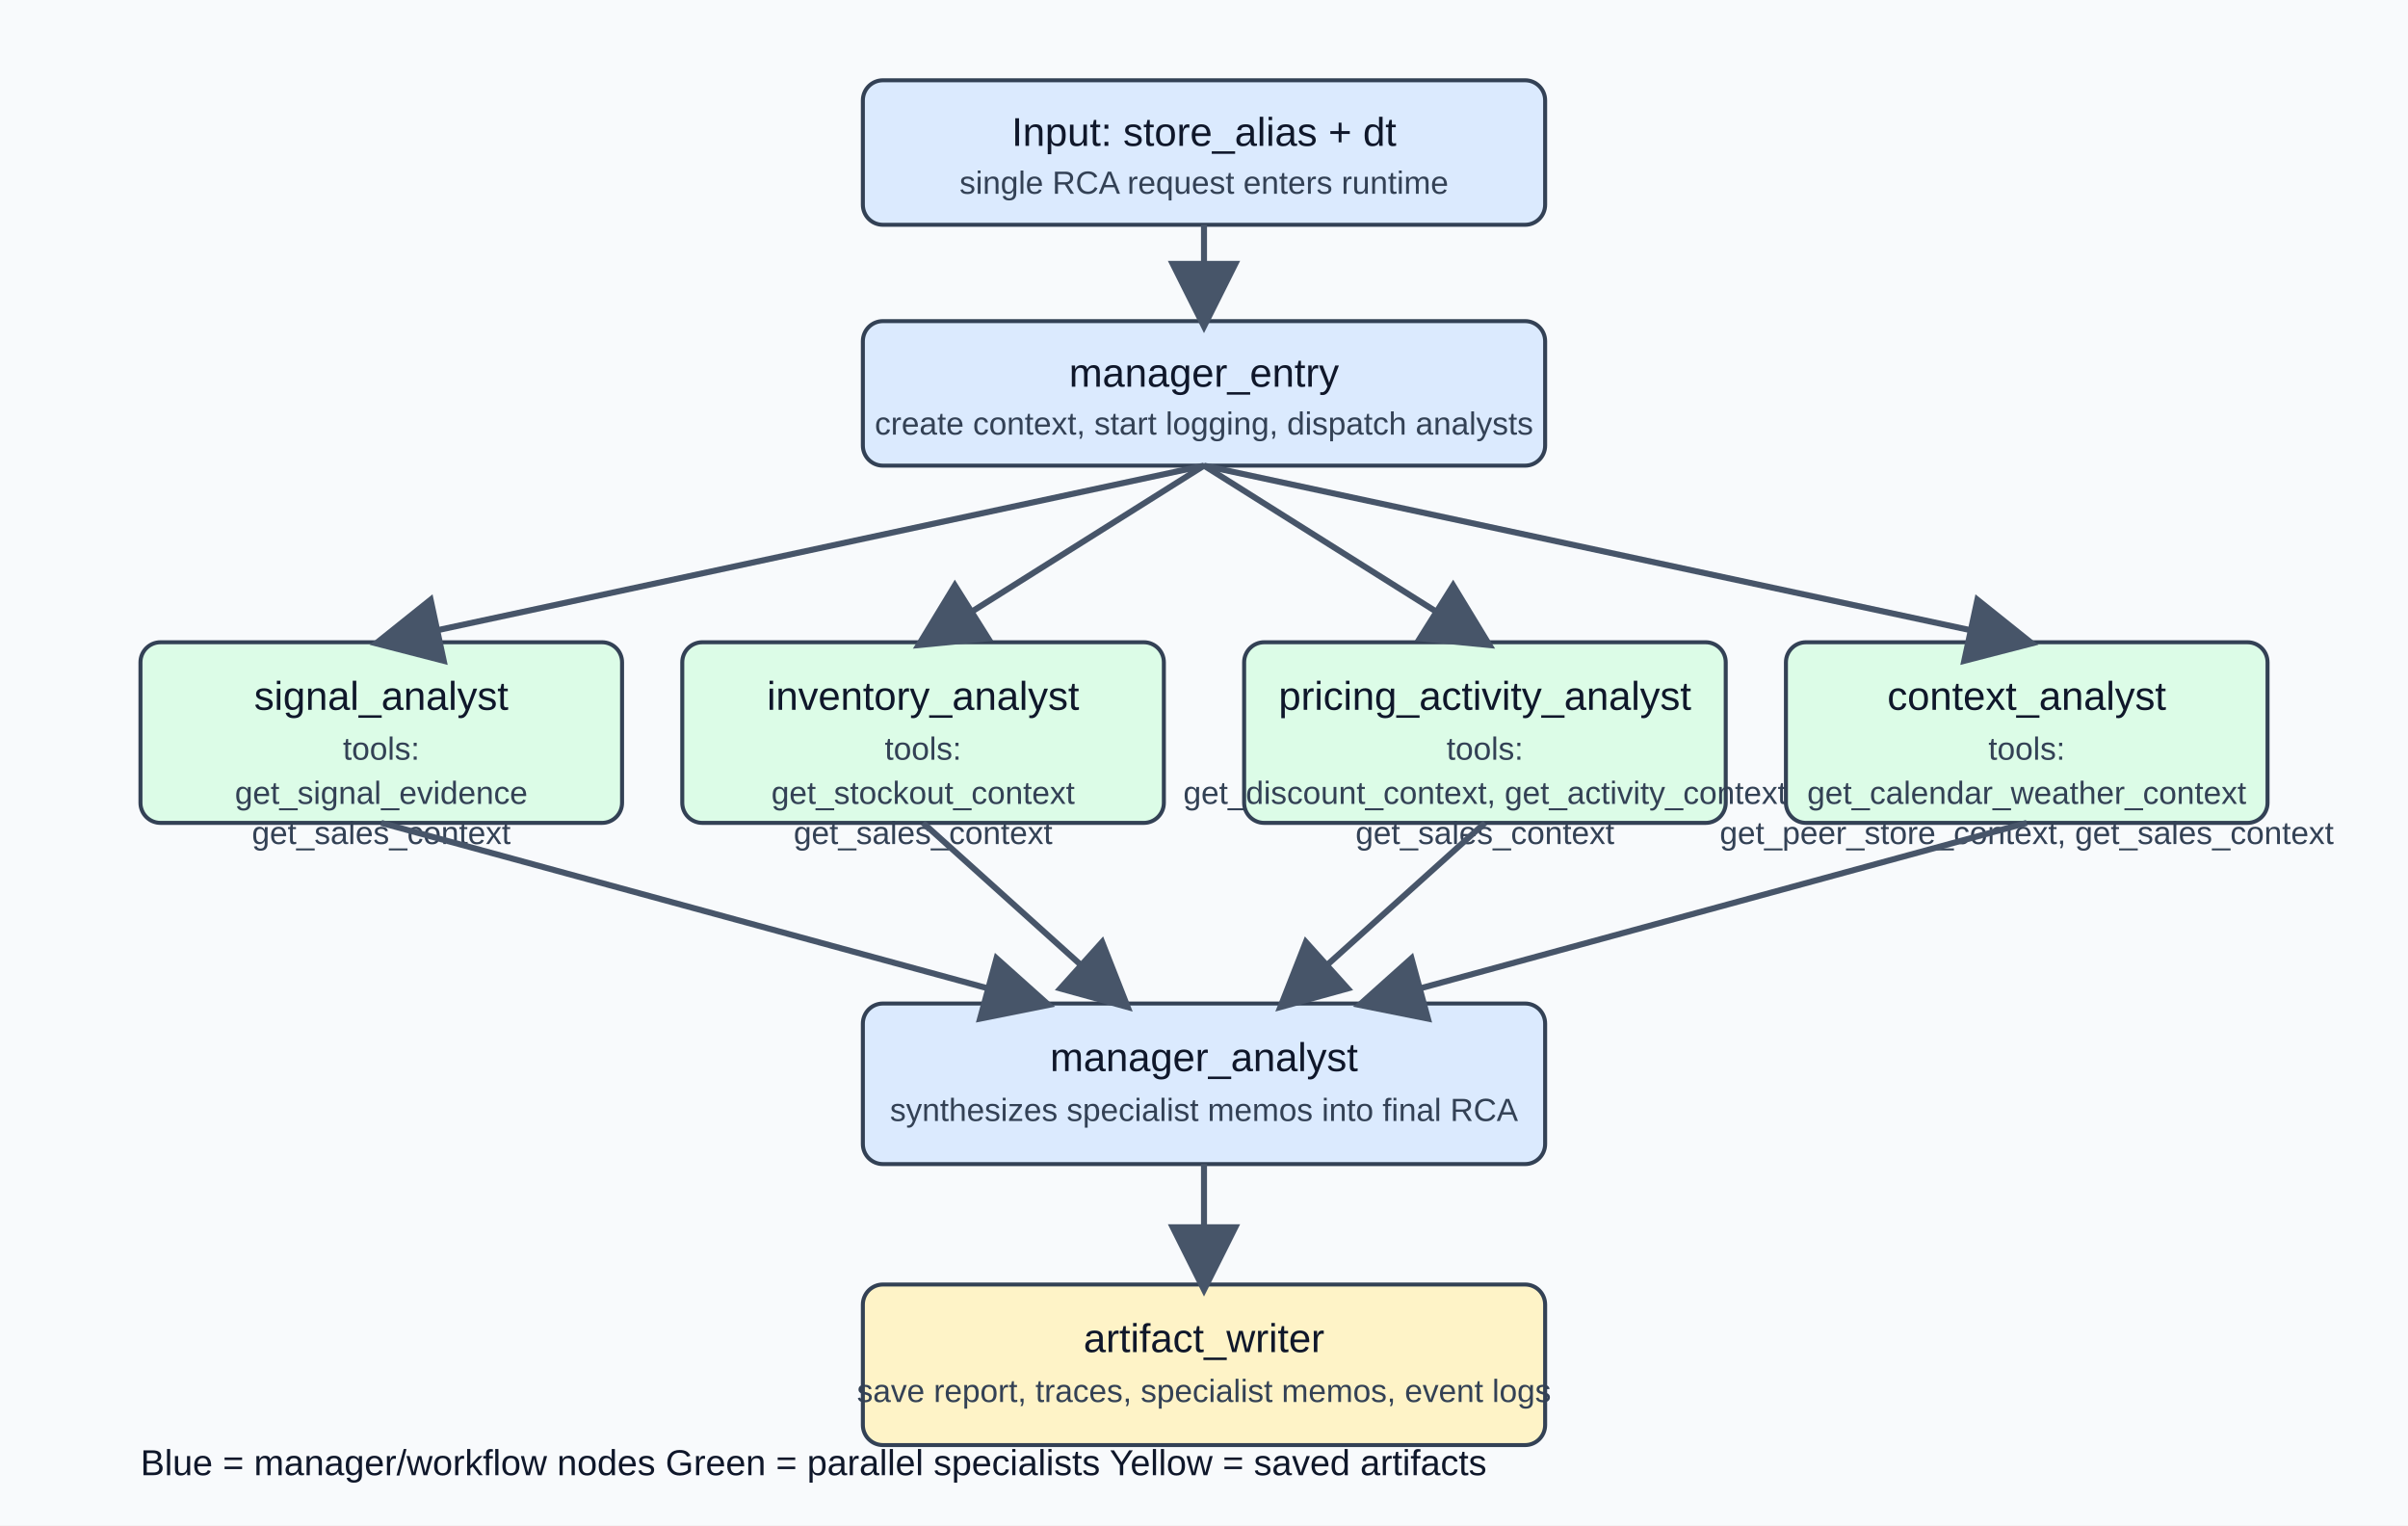
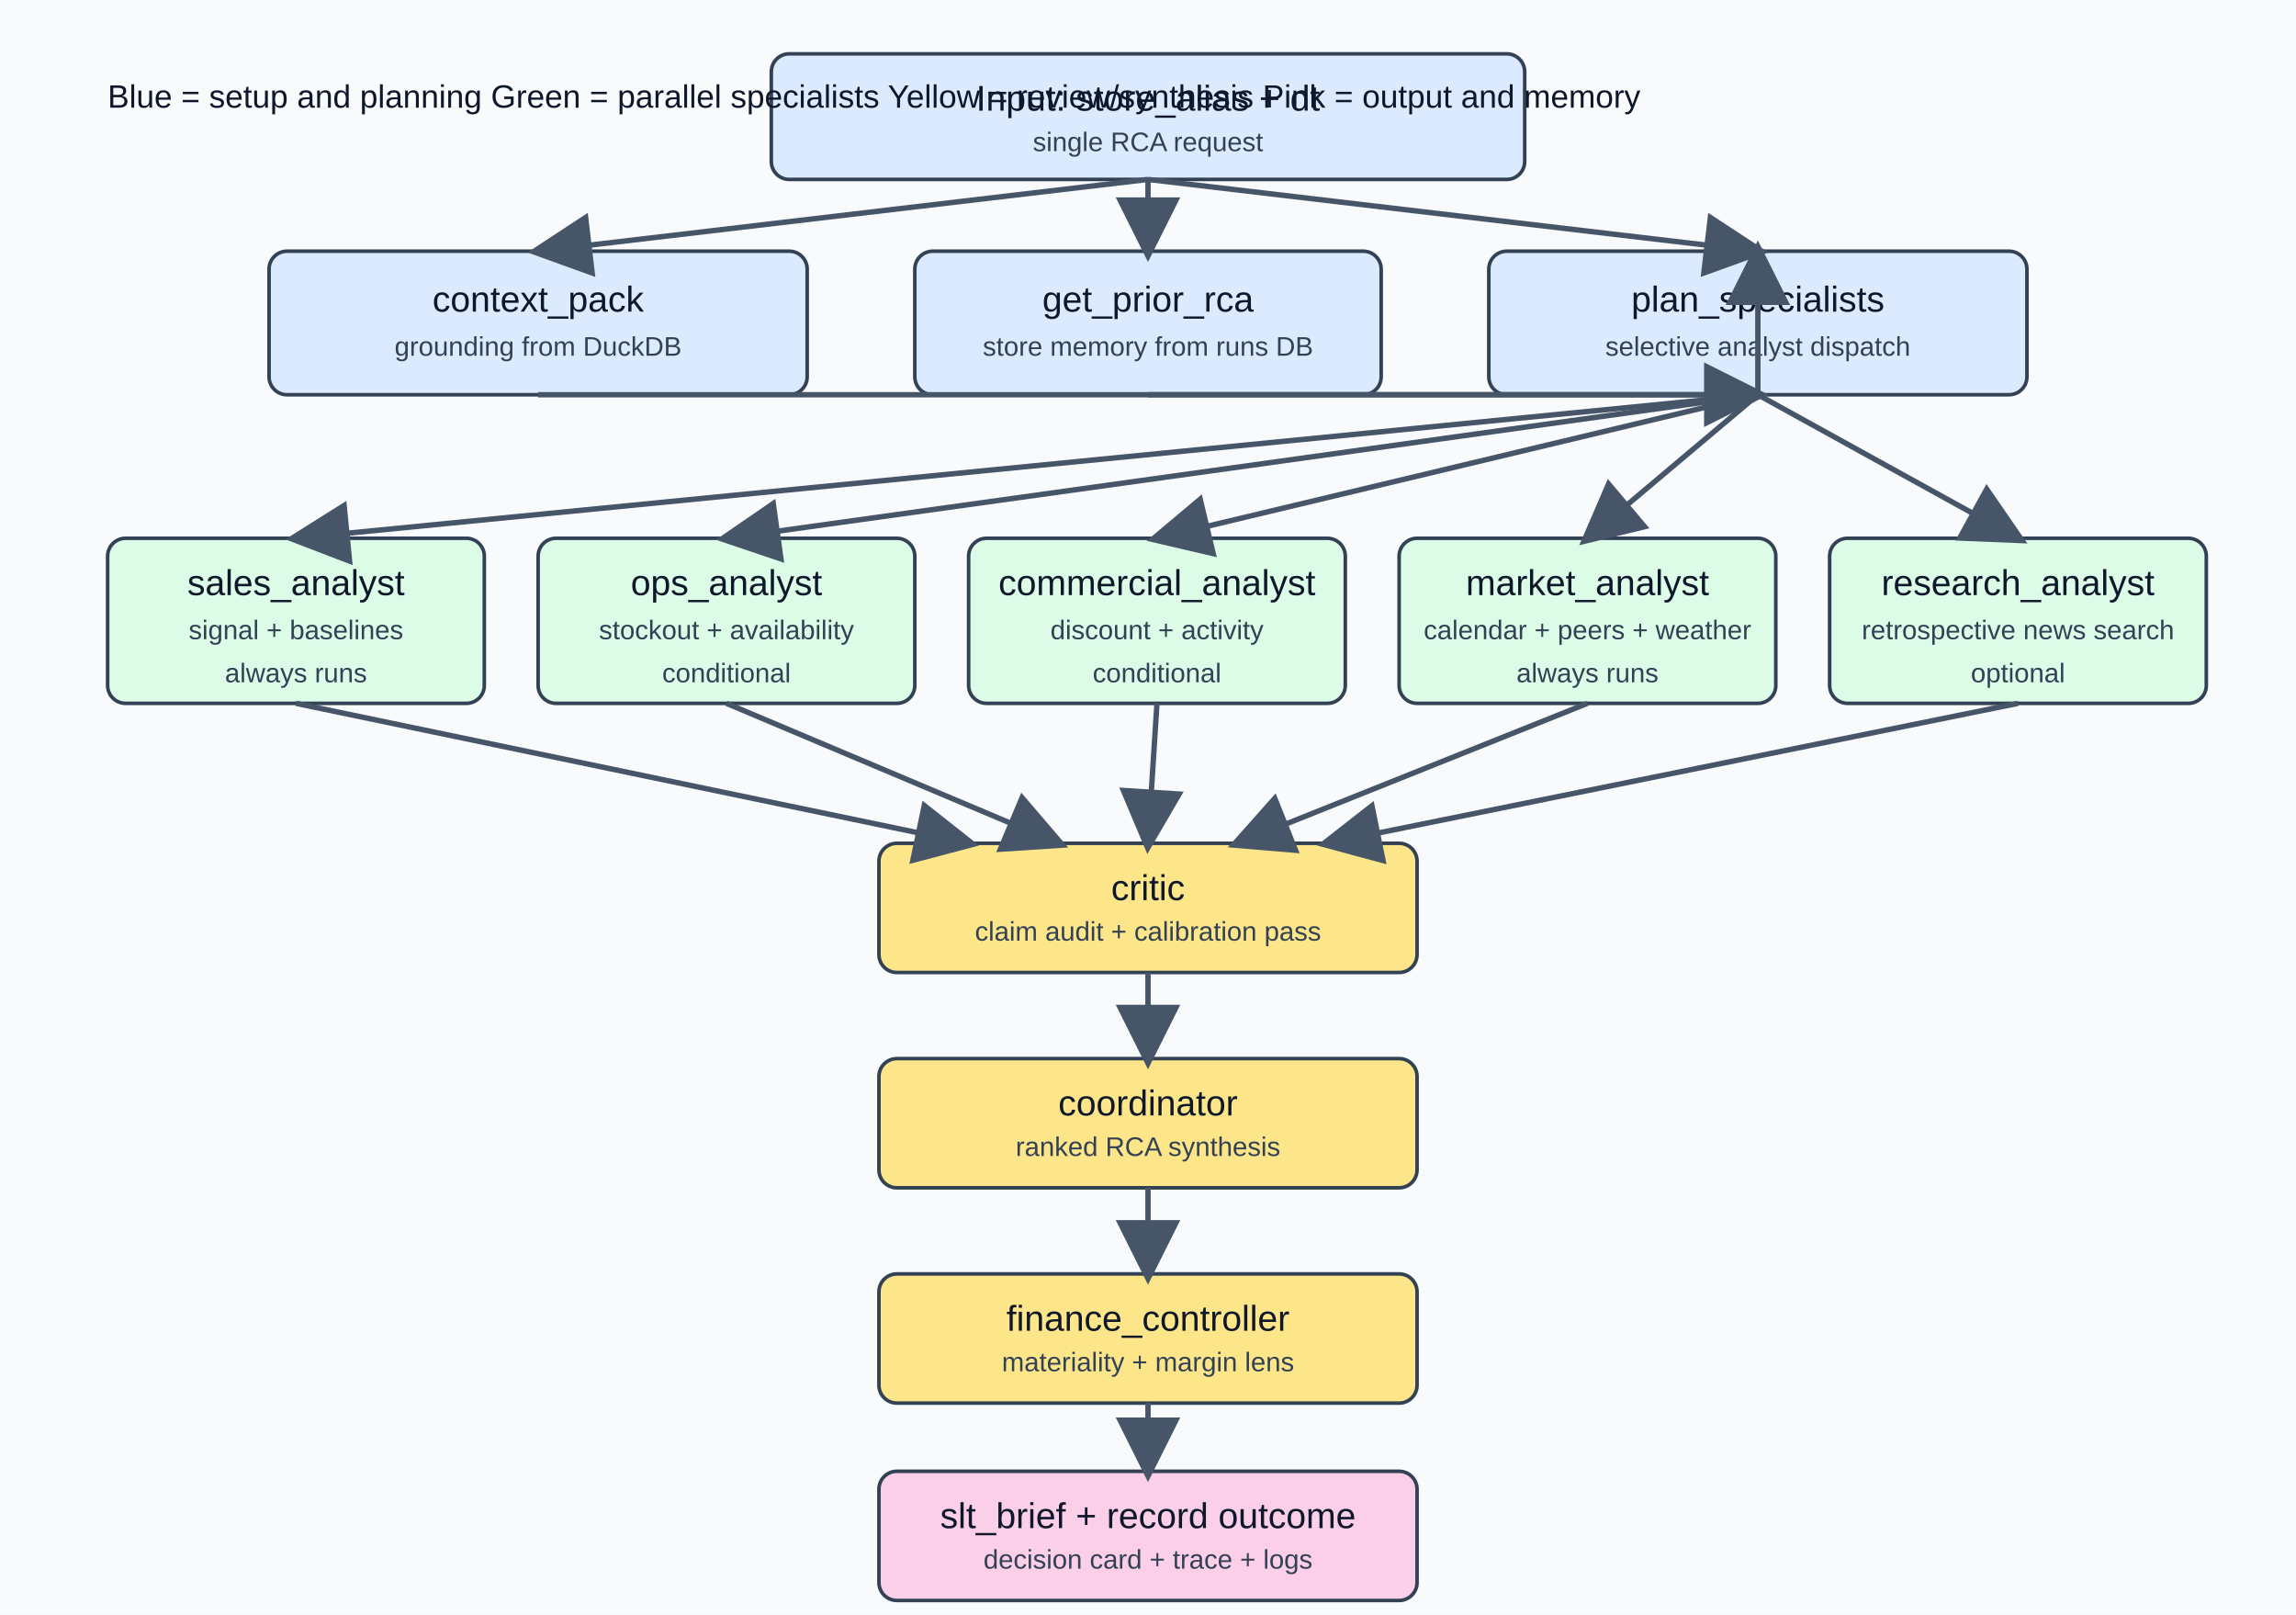
- <svg xmlns="http://www.w3.org/2000/svg" width="1200" height="760" viewBox="0 0 1200 760" role="img" aria-labelledby="title desc">
+ <svg xmlns="http://www.w3.org/2000/svg" width="1280" height="900" viewBox="0 0 1280 900" role="img" aria-labelledby="title desc">
  <defs>
    <style>
      .bg { fill: #f8fafc; }
      .node { fill: #ffffff; stroke: #334155; stroke-width: 2; rx: 10; ry: 10; }
-       .manager { fill: #dbeafe; }
+       .prep { fill: #dbeafe; }
      .specialist { fill: #dcfce7; }
-       .artifact { fill: #fef3c7; }
+       .review { fill: #fde68a; }
+       .artifact { fill: #fbcfe8; }
      .label { font-family: Arial, Helvetica, sans-serif; font-size: 20px; fill: #0f172a; text-anchor: middle; dominant-baseline: middle; }
-       .small { font-size: 16px; fill: #334155; }
+       .small { font-size: 15px; fill: #334155; }
      .edge { stroke: #475569; stroke-width: 3; fill: none; marker-end: url(#arrow); }
      .legend { font-family: Arial, Helvetica, sans-serif; font-size: 18px; fill: #0f172a; }
    </style>
    <marker id="arrow" markerWidth="12" markerHeight="12" refX="10" refY="6" orient="auto">
      <path d="M 0 0 L 12 6 L 0 12 z" fill="#475569" />
    </marker>
  </defs>
-   <rect class="bg" x="0" y="0" width="1200" height="760" />
-   <rect class="node manager" x="430" y="40" width="340" height="72" />
-   <text class="label" x="600" y="67">Input: store_alias + dt</text>
-   <text class="label small" x="600" y="92">single RCA request enters runtime</text>
-   <rect class="node manager" x="430" y="160" width="340" height="72" />
-   <text class="label" x="600" y="187">manager_entry</text>
-   <text class="label small" x="600" y="212">create context, start logging, dispatch analysts</text>
-   <rect class="node specialist" x="70" y="320" width="240" height="90" />
-   <text class="label" x="190" y="348">signal_analyst</text>
-   <text class="label small" x="190" y="374">tools:</text>
-   <text class="label small" x="190" y="396">get_signal_evidence</text>
-   <text class="label small" x="190" y="416">get_sales_context</text>
-   <rect class="node specialist" x="340" y="320" width="240" height="90" />
-   <text class="label" x="460" y="348">inventory_analyst</text>
-   <text class="label small" x="460" y="374">tools:</text>
-   <text class="label small" x="460" y="396">get_stockout_context</text>
-   <text class="label small" x="460" y="416">get_sales_context</text>
-   <rect class="node specialist" x="620" y="320" width="240" height="90" />
-   <text class="label" x="740" y="348">pricing_activity_analyst</text>
-   <text class="label small" x="740" y="374">tools:</text>
-   <text class="label small" x="740" y="396">get_discount_context, get_activity_context</text>
-   <text class="label small" x="740" y="416">get_sales_context</text>
-   <rect class="node specialist" x="890" y="320" width="240" height="90" />
-   <text class="label" x="1010" y="348">context_analyst</text>
-   <text class="label small" x="1010" y="374">tools:</text>
-   <text class="label small" x="1010" y="396">get_calendar_weather_context</text>
-   <text class="label small" x="1010" y="416">get_peer_store_context, get_sales_context</text>
-   <rect class="node manager" x="430" y="500" width="340" height="80" />
-   <text class="label" x="600" y="528">manager_analyst</text>
-   <text class="label small" x="600" y="554">synthesizes specialist memos into final RCA</text>
-   <rect class="node artifact" x="430" y="640" width="340" height="80" />
-   <text class="label" x="600" y="668">artifact_writer</text>
-   <text class="label small" x="600" y="694">save report, traces, specialist memos, event logs</text>
-   <path class="edge" d="M 600 112 L 600 160" />
-   <path class="edge" d="M 600 232 L 190 320" />
-   <path class="edge" d="M 600 232 L 460 320" />
-   <path class="edge" d="M 600 232 L 740 320" />
-   <path class="edge" d="M 600 232 L 1010 320" />
-   <path class="edge" d="M 190 410 L 520 500" />
-   <path class="edge" d="M 460 410 L 560 500" />
-   <path class="edge" d="M 740 410 L 640 500" />
-   <path class="edge" d="M 1010 410 L 680 500" />
-   <path class="edge" d="M 600 580 L 600 640" />
-   <text class="legend" x="70" y="735">Blue = manager/workflow nodes   Green = parallel specialists   Yellow = saved artifacts</text>
+   <rect class="bg" x="0" y="0" width="1280" height="900" />
+   <rect class="node prep" x="430" y="30" width="420" height="70" />
+   <text class="label" x="640" y="56">Input: store_alias + dt</text>
+   <text class="label small" x="640" y="80">single RCA request</text>
+   <rect class="node prep" x="150" y="140" width="300" height="80" />
+   <text class="label" x="300" y="168">context_pack</text>
+   <text class="label small" x="300" y="194">grounding from DuckDB</text>
+   <rect class="node prep" x="510" y="140" width="260" height="80" />
+   <text class="label" x="640" y="168">get_prior_rca</text>
+   <text class="label small" x="640" y="194">store memory from runs DB</text>
+   <rect class="node prep" x="830" y="140" width="300" height="80" />
+   <text class="label" x="980" y="168">plan_specialists</text>
+   <text class="label small" x="980" y="194">selective analyst dispatch</text>
+   <rect class="node specialist" x="60" y="300" width="210" height="92" />
+   <text class="label" x="165" y="326">sales_analyst</text>
+   <text class="label small" x="165" y="352">signal + baselines</text>
+   <text class="label small" x="165" y="376">always runs</text>
+   <rect class="node specialist" x="300" y="300" width="210" height="92" />
+   <text class="label" x="405" y="326">ops_analyst</text>
+   <text class="label small" x="405" y="352">stockout + availability</text>
+   <text class="label small" x="405" y="376">conditional</text>
+   <rect class="node specialist" x="540" y="300" width="210" height="92" />
+   <text class="label" x="645" y="326">commercial_analyst</text>
+   <text class="label small" x="645" y="352">discount + activity</text>
+   <text class="label small" x="645" y="376">conditional</text>
+   <rect class="node specialist" x="780" y="300" width="210" height="92" />
+   <text class="label" x="885" y="326">market_analyst</text>
+   <text class="label small" x="885" y="352">calendar + peers + weather</text>
+   <text class="label small" x="885" y="376">always runs</text>
+   <rect class="node specialist" x="1020" y="300" width="210" height="92" />
+   <text class="label" x="1125" y="326">research_analyst</text>
+   <text class="label small" x="1125" y="352">retrospective news search</text>
+   <text class="label small" x="1125" y="376">optional</text>
+   <rect class="node review" x="490" y="470" width="300" height="72" />
+   <text class="label" x="640" y="496">critic</text>
+   <text class="label small" x="640" y="520">claim audit + calibration pass</text>
+   <rect class="node review" x="490" y="590" width="300" height="72" />
+   <text class="label" x="640" y="616">coordinator</text>
+   <text class="label small" x="640" y="640">ranked RCA synthesis</text>
+   <rect class="node review" x="490" y="710" width="300" height="72" />
+   <text class="label" x="640" y="736">finance_controller</text>
+   <text class="label small" x="640" y="760">materiality + margin lens</text>
+   <rect class="node artifact" x="490" y="820" width="300" height="72" />
+   <text class="label" x="640" y="846">slt_brief + record outcome</text>
+   <text class="label small" x="640" y="870">decision card + trace + logs</text>
+   <path class="edge" d="M 640 100 L 300 140" />
+   <path class="edge" d="M 640 100 L 640 140" />
+   <path class="edge" d="M 640 100 L 980 140" />
+   <path class="edge" d="M 300 220 L 980 220 L 980 140" />
+   <path class="edge" d="M 640 220 L 980 220" />
+   <path class="edge" d="M 980 220 L 165 300" />
+   <path class="edge" d="M 980 220 L 405 300" />
+   <path class="edge" d="M 980 220 L 645 300" />
+   <path class="edge" d="M 980 220 L 885 300" />
+   <path class="edge" d="M 980 220 L 1125 300" />
+   <path class="edge" d="M 165 392 L 540 470" />
+   <path class="edge" d="M 405 392 L 590 470" />
+   <path class="edge" d="M 645 392 L 640 470" />
+   <path class="edge" d="M 885 392 L 690 470" />
+   <path class="edge" d="M 1125 392 L 740 470" />
+   <path class="edge" d="M 640 542 L 640 590" />
+   <path class="edge" d="M 640 662 L 640 710" />
+   <path class="edge" d="M 640 782 L 640 820" />
+   <text class="legend" x="60" y="60">Blue = setup and planning   Green = parallel specialists   Yellow = review/synthesis   Pink = output and memory</text>
</svg>
